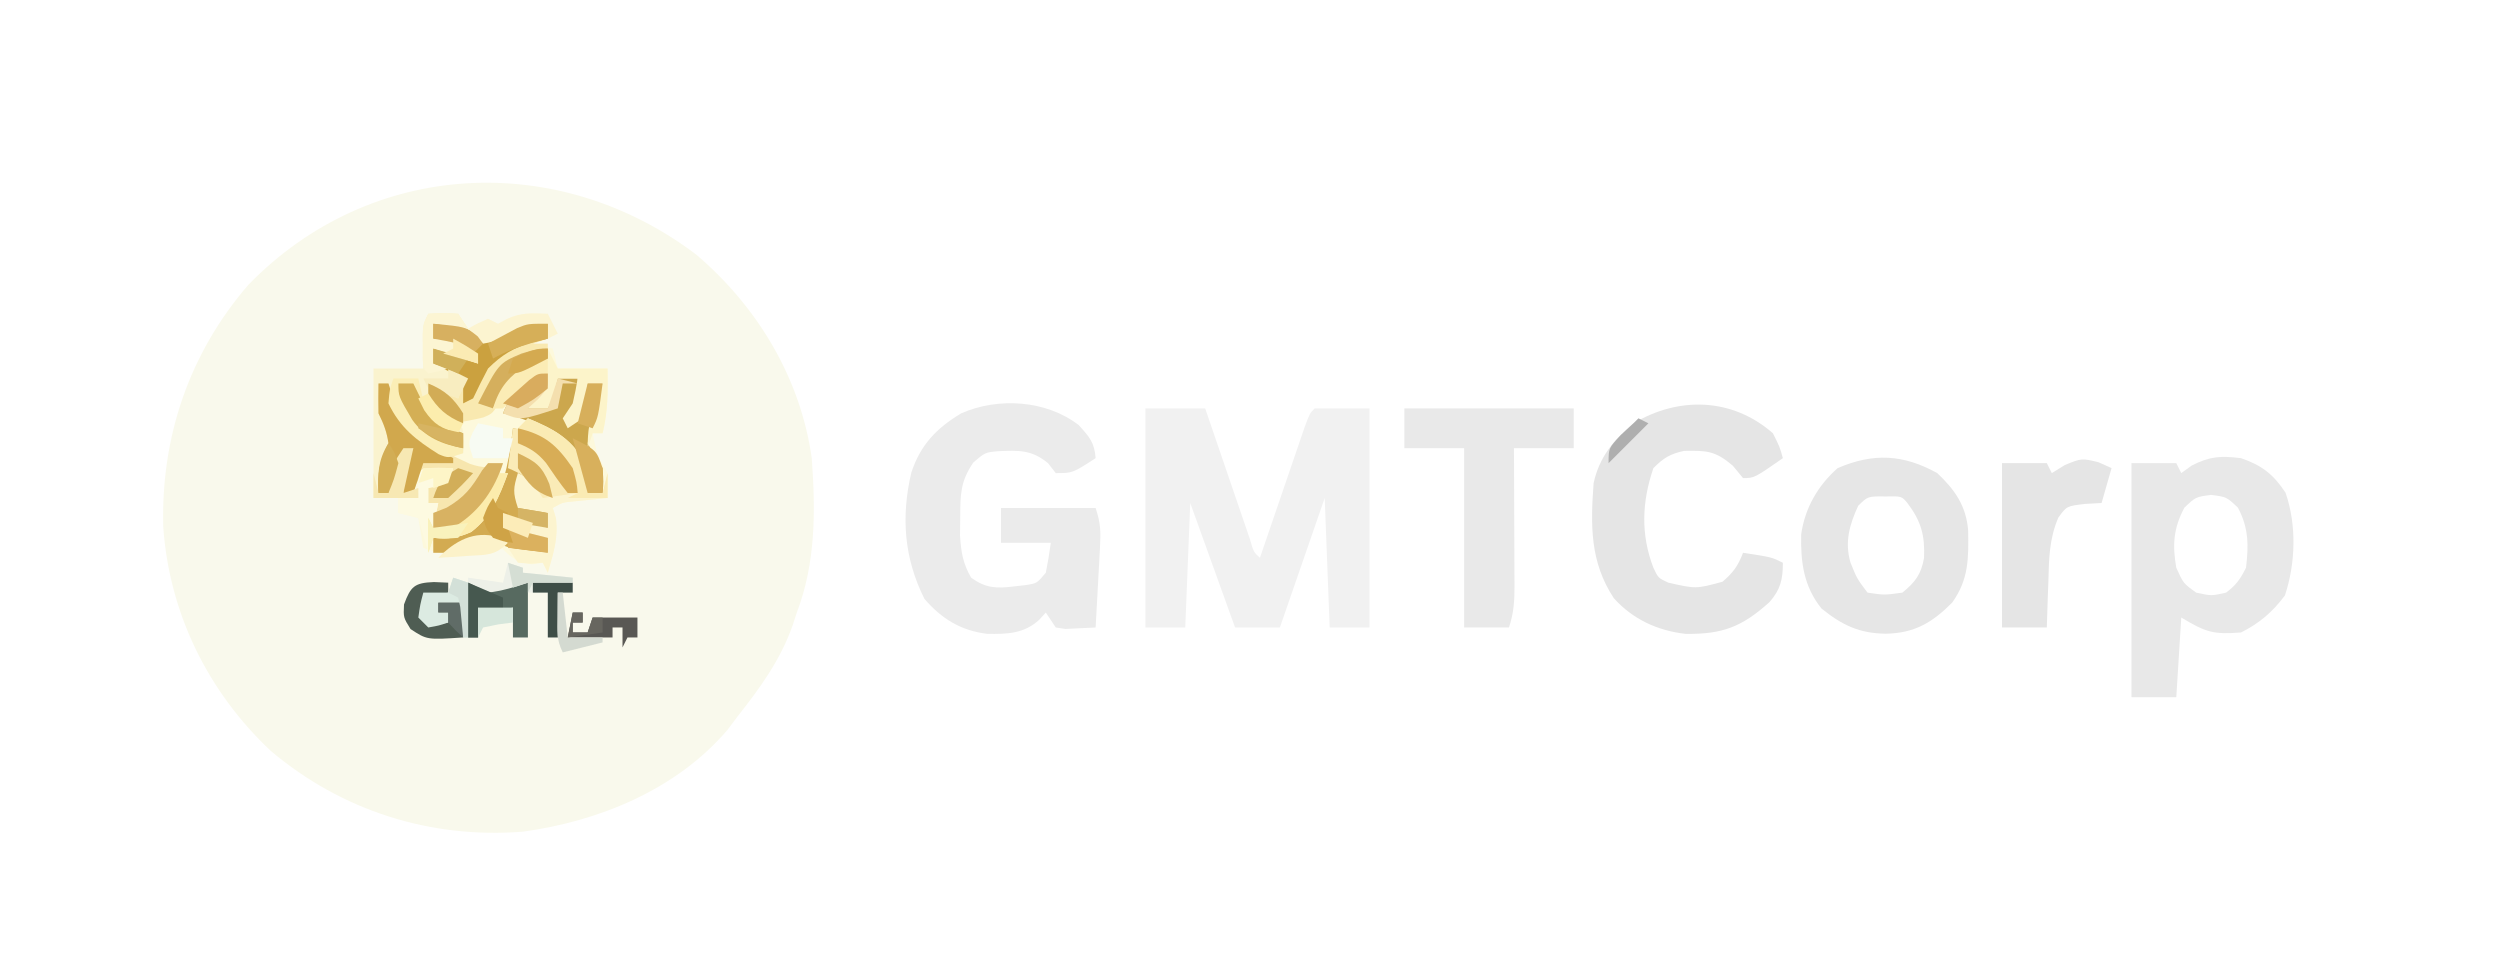
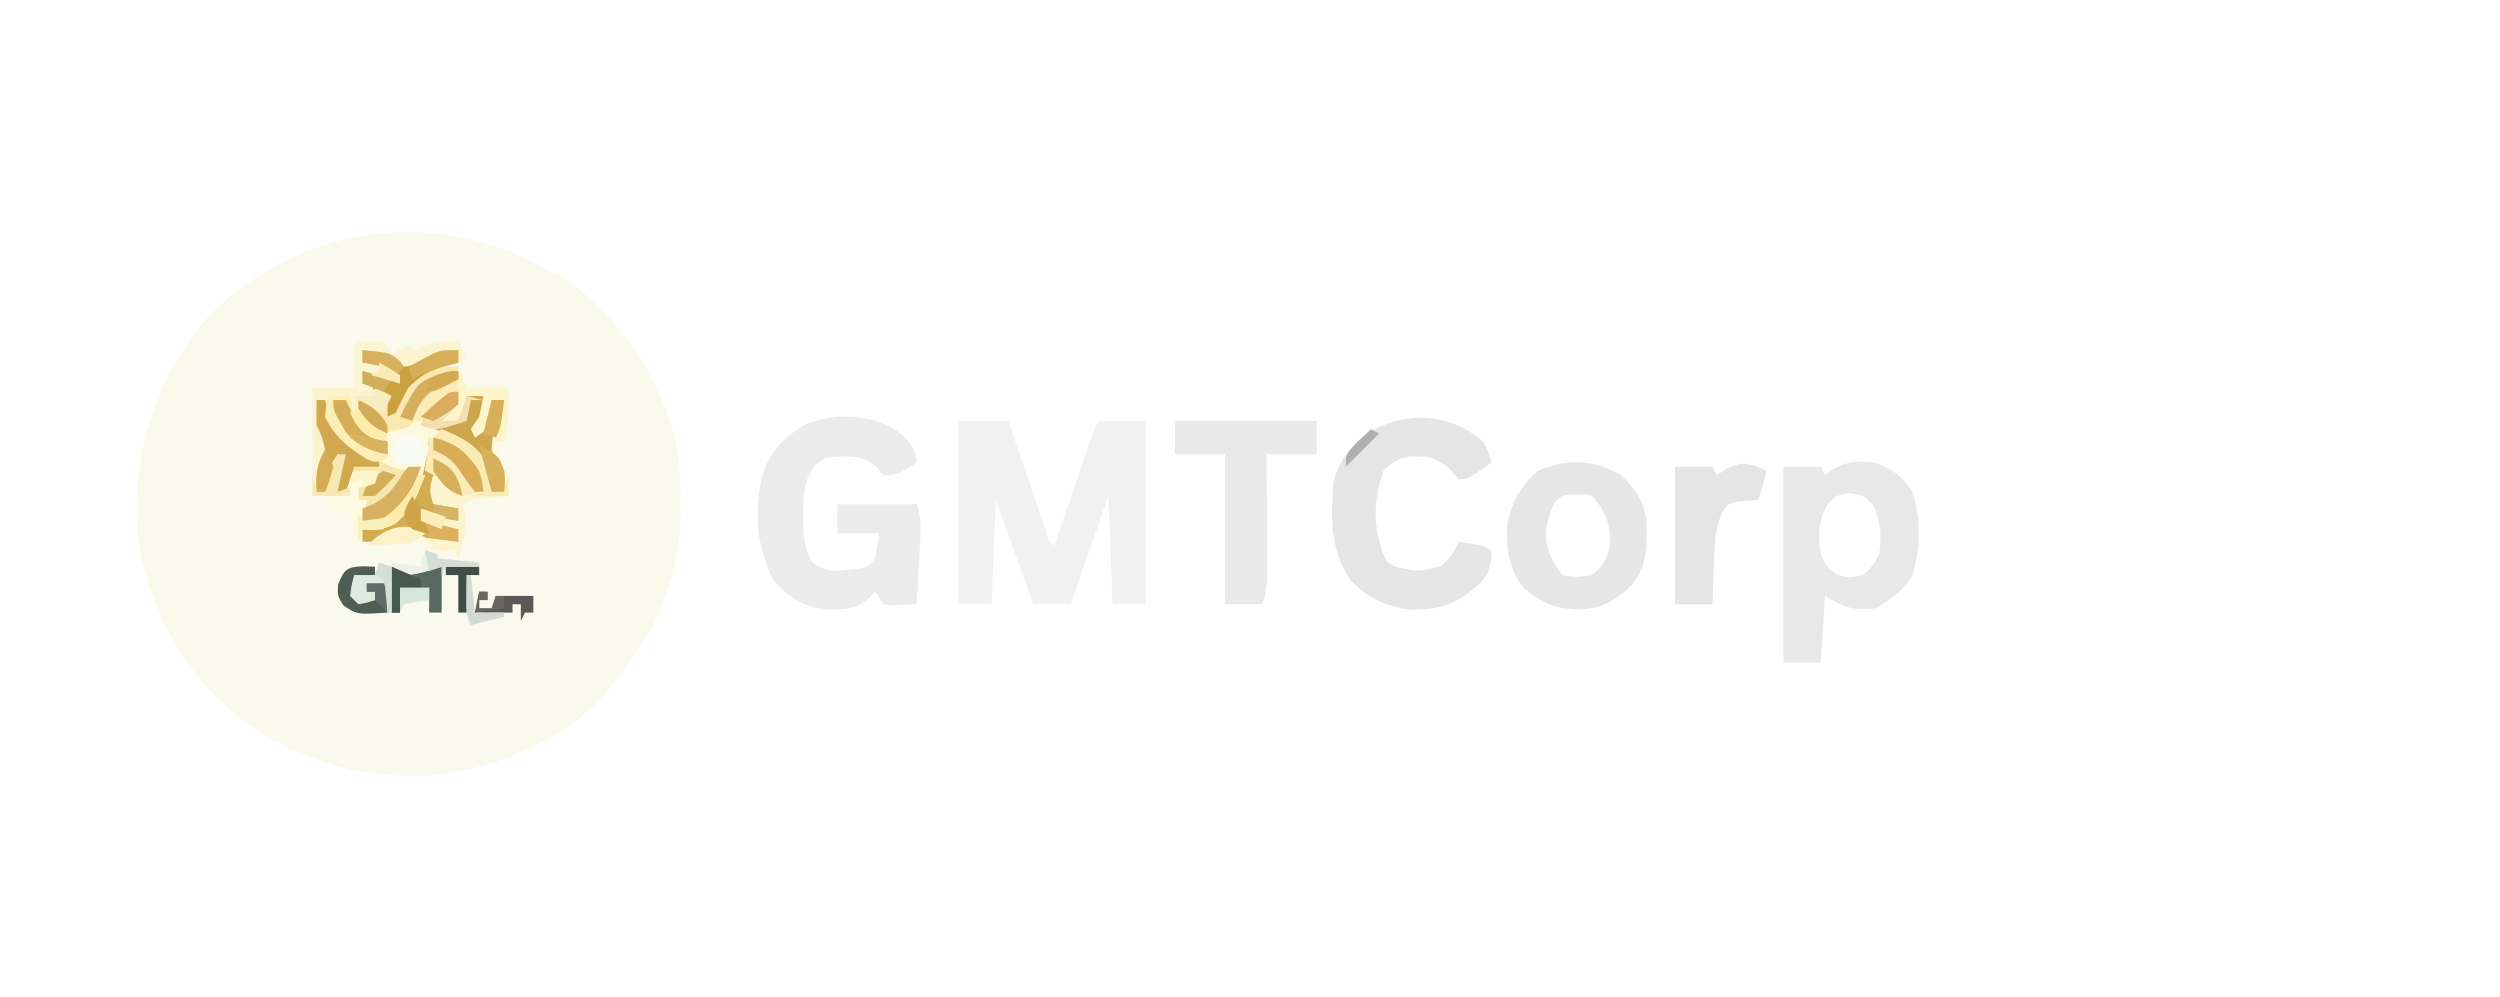
- <svg xmlns="http://www.w3.org/2000/svg" version="1.1" width="502" height="192">
+ <svg xmlns="http://www.w3.org/2000/svg" version="1.1" width="502" height="200" viewBox="0 0 600 201">
  <path d="M0 0 C12.298 10.477 20.912 24.769 23.184 40.867 C23.957 51.449 24.003 61.847 20.184 71.867 C19.917 72.69 19.65 73.512 19.375 74.359 C16.896 81.432 12.787 87.014 8.184 92.867 C7.553 93.708 6.923 94.548 6.273 95.414 C-3.944 107.408 -19.541 113.785 -34.816 115.867 C-53.404 117.329 -71.185 111.681 -85.441 99.652 C-98.087 87.759 -105.85 71.952 -107.039 54.621 C-107.502 36.551 -101.79 19.761 -89.926 6.035 C-65.364 -19.209 -27.711 -20.985 0 0 Z " fill="#F9F9EC" transform="translate(139.8164,51.13281)" />
  <path d="M0 0 C6.625 0.75 6.625 0.75 10 3 C12.386 2.682 14.283 1.88 16.5 0.938 C19 0 19 0 23 0 C23 0.99 23 1.98 23 3 C22.01 3.33 21.02 3.66 20 4 C21.32 4.33 22.64 4.66 24 5 C24.495 6.98 24.495 6.98 25 9 C28.3 9 31.6 9 35 9 C35.077 13.516 35.102 17.591 34 22 C33.34 22 32.68 22 32 22 C32.86 26.332 32.86 26.332 35 30 C35.041 31.666 35.043 33.334 35 35 C34.374 35.061 33.747 35.121 33.102 35.184 C32.284 35.267 31.467 35.351 30.625 35.438 C29.813 35.519 29.001 35.6 28.164 35.684 C25.957 35.891 25.957 35.891 24 37 C24.206 37.66 24.413 38.32 24.625 39 C25.137 43.096 24.14 46.042 23 50 C22.67 49.34 22.34 48.68 22 48 C20.917 48.155 20.917 48.155 19.812 48.312 C15.88 47.876 14.537 45.899 12 43 C11.408 43.228 10.817 43.456 10.207 43.691 C2.359 46.547 2.359 46.547 -2 45 C-2.33 43.02 -2.66 41.04 -3 39 C-4.32 38.67 -5.64 38.34 -7 38 C-7 37.01 -7 36.02 -7 35 C-5.68 35 -4.36 35 -3 35 C-3.99 34.67 -4.98 34.34 -6 34 C-6.201 30.375 -5.858 28.135 -4 25 C-7.092 27.53 -7.909 30.225 -9 34 C-9.66 34 -10.32 34 -11 34 C-11.186 29.911 -10.801 27.603 -9 24 C-9.339 21.692 -9.958 20.085 -11 18 C-11.04 16 -11.043 14 -11 12 C-10.34 12 -9.68 12 -9 12 C-8.412 13.856 -8.412 13.856 -7.812 15.75 C-5.91 20.806 -3.19 22.982 1.688 25.25 C3.912 26.103 3.912 26.103 6 26 C5.027 22.286 3.874 19.624 1.375 16.75 C-1 14 -1 14 -1 12 C1 13 3 14 5 15 C5.33 13.68 5.66 12.36 6 11 C4.02 10.01 2.04 9.02 0 8 C0 7.01 0 6.02 0 5 C2.97 5.99 5.94 6.98 9 8 C6.166 4.746 4.314 3.479 0 3 C0 2.01 0 1.02 0 0 Z " fill="#FDF9DC" transform="translate(87,65)" />
  <path d="M0 0 C3.96 0 7.92 0 12 0 C12.447 1.31 12.447 1.31 12.902 2.646 C14.005 5.877 15.11 9.106 16.218 12.335 C16.697 13.735 17.175 15.134 17.652 16.534 C18.337 18.543 19.026 20.551 19.715 22.559 C20.129 23.768 20.542 24.978 20.969 26.224 C21.733 28.872 21.733 28.872 23 30 C23.298 29.127 23.595 28.253 23.902 27.354 C25.005 24.123 26.11 20.894 27.218 17.665 C27.697 16.265 28.175 14.866 28.652 13.466 C29.337 11.457 30.026 9.449 30.715 7.441 C31.335 5.627 31.335 5.627 31.969 3.776 C33 1 33 1 34 0 C37.63 0 41.26 0 45 0 C45 14.52 45 29.04 45 44 C42.36 44 39.72 44 37 44 C36.505 31.13 36.505 31.13 36 18 C33.03 26.58 30.06 35.16 27 44 C24.03 44 21.06 44 18 44 C15.03 35.75 12.06 27.5 9 19 C8.67 27.25 8.34 35.5 8 44 C5.36 44 2.72 44 0 44 C0 29.48 0 14.96 0 0 Z " fill="#F1F1F1" transform="translate(230,82)" />
  <path d="M0 0 C2.152 2.379 3.142 3.478 3.375 6.625 C-1.25 9.625 -1.25 9.625 -4.625 9.625 C-5.141 8.965 -5.656 8.305 -6.188 7.625 C-9.531 4.882 -12.055 5.065 -16.277 5.227 C-18.826 5.479 -18.826 5.479 -21.188 7.5 C-23.775 11.326 -23.788 13.806 -23.812 18.438 C-23.834 20.272 -23.834 20.272 -23.855 22.145 C-23.632 25.523 -23.293 27.694 -21.625 30.625 C-18.7 32.741 -16.517 32.822 -13 32.375 C-12.224 32.287 -11.448 32.2 -10.648 32.109 C-8.412 31.76 -8.412 31.76 -6.625 29.625 C-6.227 27.637 -5.887 25.636 -5.625 23.625 C-8.925 23.625 -12.225 23.625 -15.625 23.625 C-15.625 21.315 -15.625 19.005 -15.625 16.625 C-9.355 16.625 -3.085 16.625 3.375 16.625 C4.385 19.656 4.425 21.369 4.254 24.512 C4.206 25.45 4.157 26.387 4.107 27.354 C4.051 28.33 3.995 29.306 3.938 30.312 C3.885 31.301 3.833 32.289 3.779 33.307 C3.65 35.746 3.515 38.186 3.375 40.625 C2.096 40.687 0.818 40.749 -0.5 40.812 C-1.579 40.865 -1.579 40.865 -2.68 40.918 C-3.322 40.821 -3.964 40.725 -4.625 40.625 C-5.285 39.635 -5.945 38.645 -6.625 37.625 C-7.058 38.099 -7.491 38.574 -7.938 39.062 C-10.993 41.892 -14.399 41.969 -18.434 41.902 C-23.742 41.23 -27.545 38.875 -31 34.875 C-35.097 26.681 -35.715 18.399 -33.625 9.5 C-31.768 3.93 -28.613 0.639 -23.625 -2.375 C-16.197 -5.648 -6.517 -5.048 0 0 Z " fill="#EBEBEB" transform="translate(216.625,85.375)" />
  <path d="M0 0 C4.184 1.446 6.492 3.23 8.938 6.938 C11.194 13.414 10.955 21.136 8.812 27.562 C6.357 30.864 3.68 33.16 0 35 C-5.551 35.419 -6.971 35.017 -12 32 C-12.33 37.28 -12.66 42.56 -13 48 C-15.97 48 -18.94 48 -22 48 C-22 32.49 -22 16.98 -22 1 C-19.03 1 -16.06 1 -13 1 C-12.67 1.66 -12.34 2.32 -12 3 C-11.319 2.505 -10.639 2.01 -9.938 1.5 C-6.241 -0.388 -4.115 -0.497 0 0 Z M-11.375 9.938 C-13.568 14.07 -13.813 17.414 -13 22 C-11.583 25.148 -11.583 25.148 -9 27 C-5.957 27.667 -5.957 27.667 -3 27 C-0.963 25.455 -0.139 24.279 1 22 C1.543 17.471 1.536 14.01 -0.625 9.938 C-2.896 7.781 -2.896 7.781 -6 7.375 C-9.104 7.781 -9.104 7.781 -11.375 9.938 Z " fill="#E8E8E8" transform="translate(450,92)" />
  <path d="M0 0 C1.375 2.75 1.375 2.75 2 5 C-3.75 9 -3.75 9 -6 9 C-6.681 8.175 -7.361 7.35 -8.062 6.5 C-11.616 3.475 -13.329 3.469 -17.816 3.531 C-20.627 4.135 -21.973 4.955 -24 7 C-26.322 13.814 -26.558 20.301 -24 27 C-23.02 29.064 -23.02 29.064 -21 30 C-15.448 31.256 -15.448 31.256 -10.125 29.812 C-7.972 27.976 -6.995 26.624 -6 24 C-0.25 24.875 -0.25 24.875 2 26 C2 29.344 1.534 31.399 -0.707 33.922 C-6.245 38.895 -10.15 40.387 -17.559 40.277 C-23.163 39.641 -28.152 37.343 -31.938 33.125 C-36.736 25.854 -36.631 18.462 -36 10 C-34.87 4.826 -32.027 1.371 -28 -2 C-18.891 -7.427 -8.189 -7.165 0 0 Z " fill="#E5E5E5" transform="translate(356,87)" />
  <path d="M0 0 C3.519 3.319 5.801 6.557 6.203 11.488 C6.296 17.064 6.356 21.302 3 26 C-1.027 30.038 -4.559 32.131 -10.312 32.25 C-15.672 32.18 -19.083 30.544 -23.25 27.188 C-26.823 22.721 -27.446 17.88 -27.324 12.312 C-26.586 7.05 -23.977 2.491 -20 -1 C-12.844 -4.09 -6.81 -3.783 0 0 Z M-15.875 6.562 C-17.62 10.343 -18.626 13.863 -17.422 17.973 C-16.102 21.229 -16.102 21.229 -14 24 C-10.626 24.501 -10.626 24.501 -7 24 C-4.439 21.899 -3.242 20.361 -2.656 17.062 C-2.452 12.558 -3.218 9.672 -6 6 C-7.165 4.622 -7.165 4.622 -10.375 4.688 C-13.939 4.647 -13.939 4.647 -15.875 6.562 Z " fill="#E6E6E6" transform="translate(389,95)" />
  <path d="M0 0 C11.22 0 22.44 0 34 0 C34 2.64 34 5.28 34 8 C30.04 8 26.08 8 22 8 C22.008 9.476 22.008 9.476 22.016 10.982 C22.034 14.633 22.045 18.283 22.055 21.934 C22.06 23.514 22.067 25.094 22.075 26.675 C22.088 28.946 22.093 31.217 22.098 33.488 C22.103 34.195 22.108 34.901 22.113 35.629 C22.114 38.703 21.98 41.059 21 44 C18.03 44 15.06 44 12 44 C12 32.12 12 20.24 12 8 C8.04 8 4.08 8 0 8 C0 5.36 0 2.72 0 0 Z " fill="#E9E9E9" transform="translate(282,82)" />
  <path d="M0 0 C0.866 0.392 1.732 0.784 2.625 1.188 C1.965 3.498 1.305 5.808 0.625 8.188 C-0.468 8.249 -1.561 8.311 -2.688 8.375 C-6.38 8.805 -6.38 8.805 -8.062 11.125 C-9.898 15.407 -9.942 19.385 -10.062 24 C-10.097 24.884 -10.131 25.767 -10.166 26.678 C-10.248 28.847 -10.313 31.017 -10.375 33.188 C-13.345 33.188 -16.315 33.188 -19.375 33.188 C-19.375 22.297 -19.375 11.408 -19.375 0.188 C-16.405 0.188 -13.435 0.188 -10.375 0.188 C-10.045 0.848 -9.715 1.508 -9.375 2.188 C-8.509 1.651 -7.643 1.115 -6.75 0.562 C-3.375 -0.812 -3.375 -0.812 0 0 Z " fill="#E5E5E5" transform="translate(421.375,92.8125)" />
  <path d="M0 0 C2.875 -0.188 2.875 -0.188 6 0 C6.66 0.99 7.32 1.98 8 3 C5.69 2.67 3.38 2.34 1 2 C1 2.99 1 3.98 1 5 C2.114 5.082 3.228 5.165 4.375 5.25 C5.571 5.497 6.768 5.745 8 6 C8.66 7.32 9.32 8.64 10 10 C7.03 9.01 4.06 8.02 1 7 C1 7.99 1 8.98 1 10 C1.784 10.103 2.567 10.206 3.375 10.312 C6 11 6 11 8 14 C7.01 15.485 7.01 15.485 6 17 C4 16 2 15 0 14 C2.536 18.06 2.536 18.06 5.75 21.562 C7 23 7 23 7.188 25.688 C7.095 26.832 7.095 26.832 7 28 C4 29 4 29 2.098 28.215 C-2.425 25.376 -5.506 22.883 -8 18 C-8 16.68 -8 15.36 -8 14 C-8.66 14 -9.32 14 -10 14 C-9.536 15.856 -9.536 15.856 -9.062 17.75 C-8.708 19.167 -8.354 20.583 -8 22 C-7.795 22.709 -7.59 23.418 -7.379 24.148 C-6.859 26.691 -7.8 27.734 -9 30 C-9.383 31.991 -9.726 33.991 -10 36 C-9.34 36 -8.68 36 -8 36 C-7.876 35.072 -7.753 34.144 -7.625 33.188 C-7 30 -7 30 -5 27 C-4.34 27 -3.68 27 -3 27 C-3.66 29.97 -4.32 32.94 -5 36 C-3.515 35.505 -3.515 35.505 -2 35 C-2 35.66 -2 36.32 -2 37 C-4.97 37 -7.94 37 -11 37 C-11 28.42 -11 19.84 -11 11 C-7.7 11 -4.4 11 -1 11 C-1.021 9.556 -1.041 8.113 -1.062 6.625 C-1.125 2.25 -1.125 2.25 0 0 Z " fill="#FAF3CE" transform="translate(86,63)" />
  <path d="M0 0 C6.625 0.75 6.625 0.75 10 3 C12.386 2.682 14.283 1.88 16.5 0.938 C19 0 19 0 23 0 C23 0.99 23 1.98 23 3 C22.01 3.33 21.02 3.66 20 4 C20.99 4 21.98 4 23 4 C23 4.99 23 5.98 23 7 C21.355 8.176 21.355 8.176 19.188 9.312 C15.968 11.167 15.143 11.695 13.5 15.188 C12 18 12 18 10.051 18.824 C8.056 19.315 6.028 19.668 4 20 C-1 14.25 -1 14.25 -1 12 C1 13 3 14 5 15 C5.33 13.68 5.66 12.36 6 11 C4.02 10.01 2.04 9.02 0 8 C0 7.01 0 6.02 0 5 C2.97 5.99 5.94 6.98 9 8 C6.166 4.746 4.314 3.479 0 3 C0 2.01 0 1.02 0 0 Z " fill="#F9E9B0" transform="translate(87,65)" />
  <path d="M0 0 C4.937 0.763 7.365 2.527 11 6 C12.757 8.715 13 9.714 13 13 C9.812 13.812 9.812 13.812 6 14 C3.062 11.562 3.062 11.562 1 9 C1 10.98 1 12.96 1 15 C2.98 15.66 4.96 16.32 7 17 C7 17.99 7 18.98 7 20 C6.072 19.835 5.144 19.67 4.188 19.5 C1.044 18.923 1.044 18.923 -2 19 C1.188 21.125 3.265 21.502 7 22 C7 22.99 7 23.98 7 25 C-0.517 24.236 -0.517 24.236 -3.562 22.75 C-7.302 21.599 -9.59 23.358 -13 25 C-13.99 25 -14.98 25 -16 25 C-16 24.01 -16 23.02 -16 22 C-15.408 21.876 -14.817 21.753 -14.207 21.625 C-9.772 20.467 -6.701 19.378 -4.062 15.5 C-1.435 10.643 -0.668 5.427 0 0 Z " fill="#D3AB51" transform="translate(103,86)" />
  <path d="M0 0 C0.66 0 1.32 0 2 0 C2.392 1.238 2.784 2.475 3.188 3.75 C5.95 10.926 11.753 13.011 18.379 16.145 C21.15 17.049 22.323 17.027 25 16 C23.332 21.155 20.471 25.401 15.875 28.375 C14 29 14 29 11 29 C11.33 27.35 11.66 25.7 12 24 C11.34 24 10.68 24 10 24 C10 23.01 10 22.02 10 21 C10.639 20.711 11.279 20.422 11.938 20.125 C14.152 19.172 14.152 19.172 15 17 C12.059 17.184 12.059 17.184 9 18 C7.564 19.952 7.564 19.952 7 22 C6.34 22 5.68 22 5 22 C4.799 18.375 5.142 16.135 7 13 C3.908 15.53 3.091 18.225 2 22 C1.34 22 0.68 22 0 22 C-0.186 17.911 0.199 15.603 2 12 C1.661 9.692 1.042 8.085 0 6 C-0.04 4 -0.043 2 0 0 Z " fill="#F7E6AE" transform="translate(76,77)" />
  <path d="M0 0 C0 3 0 3 -2 5.188 C-2.66 5.786 -3.32 6.384 -4 7 C-2.68 7 -1.36 7 0 7 C0.66 5.02 1.32 3.04 2 1 C3.32 1 4.64 1 6 1 C6.201 4.625 5.858 6.865 4 10 C6.899 7.605 7.502 5.688 8 2 C8.99 2 9.98 2 11 2 C10.234 8.508 10.234 8.508 8.75 11.625 C8.502 12.409 8.255 13.193 8 14 C9.355 16.537 9.355 16.537 11 19 C11.188 21.812 11.188 21.812 11 24 C10.01 24 9.02 24 8 24 C7.849 23.13 7.849 23.13 7.695 22.242 C6.745 18.299 5.898 15.746 2.715 13.102 C-1.088 10.806 -4.623 8.894 -9 8 C-7.474 4.115 -4.498 0 0 0 Z " fill="#CCA74D" transform="translate(110,75)" />
  <path d="M0 0 C5.612 2.316 9.217 4.318 12 10 C12.25 12.875 12.25 12.875 12 15 C12.99 15 13.98 15 15 15 C15.33 13.68 15.66 12.36 16 11 C16 12.65 16 14.3 16 16 C15.374 16.061 14.747 16.121 14.102 16.184 C12.876 16.309 12.876 16.309 11.625 16.438 C10.813 16.519 10.001 16.6 9.164 16.684 C6.957 16.891 6.957 16.891 5 18 C5.206 18.66 5.412 19.32 5.625 20 C6.137 24.096 5.14 27.042 4 31 C3.67 30.34 3.34 29.68 3 29 C1.824 29.093 1.824 29.093 0.625 29.188 C-0.241 29.126 -1.107 29.064 -2 29 C-2.66 28.01 -3.32 27.02 -4 26 C-1.36 26.33 1.28 26.66 4 27 C4 26.01 4 25.02 4 24 C3.092 24.082 2.185 24.165 1.25 24.25 C-2 24 -2 24 -4.375 22 C-4.911 21.34 -5.447 20.68 -6 20 C-2.096 20 0.38 20.684 4 22 C4 21.01 4 20.02 4 19 C2.02 18.67 0.04 18.34 -2 18 C-3.044 14.867 -2.934 14.01 -2 11 C1.875 12.75 1.875 12.75 3 15 C3.598 14.814 4.196 14.629 4.812 14.438 C7 14 7 14 10 15 C7.248 8.235 4.508 5.285 -2 2 C-1.34 1.34 -0.68 0.68 0 0 Z " fill="#FCF4CF" transform="translate(106,84)" />
  <path d="M0 0 C0.99 0.33 1.98 0.66 3 1 C3 1.33 3 1.66 3 2 C6.3 2.33 9.6 2.66 13 3 C13 3.99 13 4.98 13 6 C12.01 6 11.02 6 10 6 C10 8.97 10 11.94 10 15 C9.34 15 8.68 15 8 15 C8 12.03 8 9.06 8 6 C6.68 6 5.36 6 4 6 C4 8.97 4 11.94 4 15 C3.01 15 2.02 15 1 15 C1 13.02 1 11.04 1 9 C0.216 9.186 -0.568 9.371 -1.375 9.562 C-4 10 -4 10 -6 9 C-6 10.98 -6 12.96 -6 15 C-6.66 15 -7.32 15 -8 15 C-8 11.04 -8 7.08 -8 3 C-5.69 3.33 -3.38 3.66 -1 4 C-0.67 2.68 -0.34 1.36 0 0 Z " fill="#EDF0E8" transform="translate(102,113)" />
  <path d="M0 0 C0.66 1.32 1.32 2.64 2 4 C5.3 4 8.6 4 12 4 C12.077 8.516 12.102 12.591 11 17 C10.34 17 9.68 17 9 17 C8.67 17.99 8.34 18.98 8 20 C8 16.419 8.344 14.525 9.5 11.25 C9.778 10.451 10.057 9.652 10.344 8.828 C10.56 8.225 10.777 7.622 11 7 C10.01 7 9.02 7 8 7 C7.897 8.114 7.794 9.227 7.688 10.375 C7.461 11.571 7.234 12.768 7 14 C6.01 14.66 5.02 15.32 4 16 C3.67 15.34 3.34 14.68 3 14 C3.66 13.01 4.32 12.02 5 11 C5.385 9.345 5.728 7.678 6 6 C4.68 6 3.36 6 2 6 C1.856 6.619 1.711 7.237 1.562 7.875 C1 10 1 10 0 12 C-1.32 12 -2.64 12 -4 12 C-3.34 10.68 -2.68 9.36 -2 8 C-1.34 8 -0.68 8 0 8 C0 7.01 0 6.02 0 5 C-4.091 7.6 -4.091 7.6 -7.75 10.75 C-8.369 11.369 -8.369 11.369 -9 12 C-9.66 12 -10.32 12 -11 12 C-9.649 7.579 -7.835 5.557 -4 3 C-1.688 2.25 -1.688 2.25 0 2 C0 1.34 0 0.68 0 0 Z " fill="#FCF4CA" transform="translate(110,70)" />
  <path d="M0 0 C6.625 0.75 6.625 0.75 10 3 C12.386 2.682 14.283 1.88 16.5 0.938 C19 0 19 0 23 0 C23 0.99 23 1.98 23 3 C21.948 3.248 20.896 3.495 19.812 3.75 C16.139 4.819 13.742 6.258 11 9 C9.954 10.976 8.946 12.974 8 15 C7.01 15.495 7.01 15.495 6 16 C6 14.35 6 12.7 6 11 C4.02 10.01 2.04 9.02 0 8 C0 7.01 0 6.02 0 5 C2.97 5.99 5.94 6.98 9 8 C6.166 4.746 4.314 3.479 0 3 C0 2.01 0 1.02 0 0 Z " fill="#CBA13F" transform="translate(87,65)" />
  <path d="M0 0 C4.923 0.434 7.488 2.644 11 6 C12.757 8.715 13 9.714 13 13 C10.69 13.33 8.38 13.66 6 14 C5.588 13.381 5.175 12.762 4.75 12.125 C2.944 9.932 1.591 9.072 -1 8 C-0.67 5.36 -0.34 2.72 0 0 Z " fill="#FAEBB7" transform="translate(103,86)" />
  <path d="M0 0 C1.454 0.031 1.454 0.031 2.938 0.062 C2.607 1.052 2.277 2.042 1.938 3.062 C-0.125 3.75 -0.125 3.75 -2.062 4.062 C-2.062 5.053 -2.062 6.043 -2.062 7.062 C-1.403 7.062 -0.743 7.062 -0.062 7.062 C-0.393 8.713 -0.723 10.363 -1.062 12.062 C5.328 9.51 8.191 6.793 11.938 1.062 C12.598 1.062 13.258 1.062 13.938 1.062 C12.196 5.751 10.618 9.78 6.562 12.875 C3.765 14.141 1.969 14.322 -1.062 14.062 C-1.393 15.053 -1.722 16.043 -2.062 17.062 C-2.723 14.752 -3.382 12.443 -4.062 10.062 C-5.383 9.732 -6.702 9.402 -8.062 9.062 C-8.062 8.072 -8.062 7.082 -8.062 6.062 C-6.742 6.062 -5.423 6.062 -4.062 6.062 C-4.083 5.258 -4.104 4.454 -4.125 3.625 C-4.034 -0.12 -3.801 0.078 0 0 Z " fill="#FDFAE1" transform="translate(88.0625,93.9375)" />
  <path d="M0 0 C0.66 0 1.32 0 2 0 C2.392 1.238 2.784 2.475 3.188 3.75 C5.129 8.919 8.158 10.895 12.812 13.688 C13.534 14.121 14.256 14.554 15 15 C15 15.33 15 15.66 15 16 C13.02 16 11.04 16 9 16 C8.34 17.98 7.68 19.96 7 22 C6.34 22 5.68 22 5 22 C4.799 18.375 5.142 16.135 7 13 C3.908 15.53 3.091 18.225 2 22 C1.34 22 0.68 22 0 22 C-0.186 17.911 0.199 15.603 2 12 C1.661 9.692 1.042 8.085 0 6 C-0.04 4 -0.043 2 0 0 Z " fill="#D1A84D" transform="translate(76,77)" />
  <path d="M0 0 C1.65 0 3.3 0 5 0 C5.247 1.093 5.495 2.186 5.75 3.312 C7.036 7.105 7.587 8.138 11 10 C11.99 10.33 12.98 10.66 14 11 C14 12.32 14 13.64 14 15 C11 16 11 16 9.098 15.215 C4.602 12.393 1.362 9.929 -1 5 C-0.75 2.125 -0.75 2.125 0 0 Z " fill="#FBEEB6" transform="translate(79,76)" />
  <path d="M0 0 C1.98 0.99 1.98 0.99 4 2 C6.854 1.652 9.269 0.91 12 0 C12 3.63 12 7.26 12 11 C11.01 11 10.02 11 9 11 C9 9.02 9 7.04 9 5 C8.216 5.186 7.433 5.371 6.625 5.562 C4 6 4 6 2 5 C2 6.98 2 8.96 2 11 C1.34 11 0.68 11 0 11 C0 7.37 0 3.74 0 0 Z " fill="#576A60" transform="translate(94,117)" />
  <path d="M0 0 C0.949 0.041 1.897 0.083 2.875 0.125 C2.875 0.785 2.875 1.445 2.875 2.125 C1.225 2.455 -0.425 2.785 -2.125 3.125 C-1.795 4.775 -1.465 6.425 -1.125 8.125 C0.195 8.125 1.515 8.125 2.875 8.125 C2.875 7.465 2.875 6.805 2.875 6.125 C2.215 6.125 1.555 6.125 0.875 6.125 C0.875 5.465 0.875 4.805 0.875 4.125 C2.525 4.125 4.175 4.125 5.875 4.125 C5.875 6.435 5.875 8.745 5.875 11.125 C-1.39 11.609 -1.39 11.609 -4.688 9.438 C-6.125 7.125 -6.125 7.125 -6 4.5 C-4.665 0.876 -3.909 0.156 0 0 Z " fill="#4F5D53" transform="translate(87.125,116.875)" />
  <path d="M0 0 C2.875 -0.188 2.875 -0.188 6 0 C6.66 0.99 7.32 1.98 8 3 C5.69 2.67 3.38 2.34 1 2 C1 2.99 1 3.98 1 5 C2.114 5.082 3.228 5.165 4.375 5.25 C5.571 5.497 6.768 5.745 8 6 C8.66 7.32 9.32 8.64 10 10 C7.03 9.01 4.06 8.02 1 7 C1 7.99 1 8.98 1 10 C1.99 10.33 2.98 10.66 4 11 C2.062 11.562 2.062 11.562 0 12 C-1 11 -1 11 -1.133 9.004 C-1.13 8.198 -1.128 7.393 -1.125 6.562 C-1.128 5.759 -1.13 4.956 -1.133 4.129 C-1 2 -1 2 0 0 Z " fill="#FCF5D3" transform="translate(86,63)" />
  <path d="M0 0 C5.612 2.316 9.217 4.318 12 10 C12.25 12.875 12.25 12.875 12 15 C12.99 15 13.98 15 15 15 C15.33 13.68 15.66 12.36 16 11 C16 12.65 16 14.3 16 16 C13.36 16 10.72 16 8 16 C8.66 15.67 9.32 15.34 10 15 C7.248 8.235 4.508 5.285 -2 2 C-1.34 1.34 -0.68 0.68 0 0 Z " fill="#FAEBB4" transform="translate(106,84)" />
  <path d="M0 0 C0.99 0.33 1.98 0.66 3 1 C3 4.63 3 8.26 3 12 C2.67 12 2.34 12 2 12 C2 9.69 2 7.38 2 5 C0.35 5 -1.3 5 -3 5 C-3 5.66 -3 6.32 -3 7 C-2.34 7 -1.68 7 -1 7 C-1 7.66 -1 8.32 -1 9 C-2.875 9.625 -2.875 9.625 -5 10 C-5.66 9.34 -6.32 8.68 -7 8 C-6.625 5.375 -6.625 5.375 -6 3 C-4.35 3 -2.7 3 -1 3 C-0.67 2.01 -0.34 1.02 0 0 Z " fill="#DCEBE2" transform="translate(91,116)" />
  <path d="M0 0 C0.66 0 1.32 0 2 0 C0.259 4.688 -1.32 8.718 -5.375 11.812 C-8.173 13.078 -9.969 13.26 -13 13 C-13.33 13.99 -13.66 14.98 -14 16 C-14 13.69 -14 11.38 -14 9 C-13.67 9.66 -13.34 10.32 -13 11 C-6.61 8.447 -3.747 5.73 0 0 Z " fill="#FCECAC" transform="translate(100,95)" />
  <path d="M0 0 C0.99 0 1.98 0 3 0 C1.332 5.155 -1.529 9.401 -6.125 12.375 C-8 13 -8 13 -11 13 C-11 12.01 -11 11.02 -11 10 C-10.113 9.649 -9.226 9.299 -8.312 8.938 C-4.673 6.809 -3.301 4.953 -1.176 1.426 C-0.788 0.955 -0.4 0.485 0 0 Z " fill="#D8B262" transform="translate(98,93)" />
  <path d="M0 0 C0 3 0 3 -2 5.188 C-2.66 5.786 -3.32 6.384 -4 7 C-2.68 7 -1.36 7 0 7 C0.66 5.02 1.32 3.04 2 1 C3.32 1.33 4.64 1.66 6 2 C5.01 2 4.02 2 3 2 C2.67 3.65 2.34 5.3 2 7 C-5.429 9.429 -5.429 9.429 -9 8 C-7.474 4.115 -4.498 0 0 0 Z " fill="#F4DFAE" transform="translate(110,75)" />
  <path d="M0 0 C0.66 0 1.32 0 2 0 C2 0.66 2 1.32 2 2 C1.34 2 0.68 2 0 2 C0 2.66 0 3.32 0 4 C0.99 4 1.98 4 3 4 C3.33 3.01 3.66 2.02 4 1 C6.97 1 9.94 1 13 1 C13 2.32 13 3.64 13 5 C12.34 5 11.68 5 11 5 C10.67 5.66 10.34 6.32 10 7 C10 5.68 10 4.36 10 3 C9.34 3 8.68 3 8 3 C8 3.66 8 4.32 8 5 C5.03 5 2.06 5 -1 5 C-0.67 3.35 -0.34 1.7 0 0 Z " fill="#595854" transform="translate(115,123)" />
  <path d="M0 0 C0.66 1.32 1.32 2.64 2 4 C1.01 4.495 1.01 4.495 0 5 C0 4.01 0 3.02 0 2 C-0.603 2.205 -1.207 2.41 -1.828 2.621 C-3.027 3.025 -3.027 3.025 -4.25 3.438 C-5.039 3.704 -5.828 3.971 -6.641 4.246 C-11.109 5.674 -11.109 5.674 -13 6 C-14.75 4.562 -14.75 4.562 -16 3 C-14.125 1.938 -14.125 1.938 -12 1 C-11.34 1.33 -10.68 1.66 -10 2 C-9.422 1.691 -8.845 1.381 -8.25 1.062 C-5.394 -0.286 -3.12 -0.142 0 0 Z " fill="#FCF4D0" transform="translate(110,63)" />
  <path d="M0 0 C0.99 0 1.98 0 3 0 C3.804 1.64 3.804 1.64 4.625 3.312 C6.725 7.045 8.969 8.443 13 10 C13 10.99 13 11.98 13 13 C8.847 12.231 5.322 10.844 2.793 7.316 C0 2.569 0 2.569 0 0 Z " fill="#D4AF55" transform="translate(80,77)" />
  <path d="M0 0 C5.464 1.271 7.842 3.398 11 8 C11.812 10.875 11.812 10.875 12 13 C11.34 13 10.68 13 10 13 C8.42 11.059 7.046 9.01 5.633 6.945 C3.896 4.876 2.476 4.018 0 3 C0 2.01 0 1.02 0 0 Z " fill="#D8AD56" transform="translate(104,86)" />
  <path d="M0 0 C1.65 0.33 3.3 0.66 5 1 C5 1.66 5 2.32 5 3 C5.66 3 6.32 3 7 3 C6.67 4.32 6.34 5.64 6 7 C3.69 7 1.38 7 -1 7 C-2 4 -2 4 -1.062 1.812 C-0.537 0.915 -0.537 0.915 0 0 Z " fill="#F7FBF3" transform="translate(96,85)" />
  <path d="M0 0 C0 0.66 0 1.32 0 2 C-1.645 3.113 -1.645 3.113 -3.812 4.312 C-7.335 6.407 -9.257 8.187 -11 12 C-11.99 11.67 -12.98 11.34 -14 11 C-9.848 2.945 -9.848 2.945 -5.312 1 C-2 0 -2 0 0 0 Z " fill="#D5AF5D" transform="translate(110,70)" />
  <path d="M0 0 C0.66 0 1.32 0 2 0 C1.34 2.97 0.68 5.94 0 9 C0.99 8.67 1.98 8.34 3 8 C3 8.66 3 9.32 3 10 C0.03 10 -2.94 10 -6 10 C-6 8.35 -6 6.7 -6 5 C-5.67 6.32 -5.34 7.64 -5 9 C-4.34 9 -3.68 9 -3 9 C-2.876 8.072 -2.752 7.144 -2.625 6.188 C-2 3 -2 3 0 0 Z " fill="#F7E8B3" transform="translate(81,90)" />
  <path d="M0 0 C0 0.99 0 1.98 0 3 C-1.959 4.393 -3.964 5.722 -6 7 C-6.577 7.577 -7.155 8.155 -7.75 8.75 C-8.369 9.369 -8.369 9.369 -9 10 C-9.66 10 -10.32 10 -11 10 C-9.647 5.573 -7.767 3.637 -4 1 C-2 0 -2 0 0 0 Z " fill="#FBECB5" transform="translate(110,72)" />
  <path d="M0 0 C3.465 1.485 3.465 1.485 7 3 C7 3.99 7 4.98 7 6 C5.35 5.67 3.7 5.34 2 5 C2 6.98 2 8.96 2 11 C1.34 11 0.68 11 0 11 C0 7.37 0 3.74 0 0 Z " fill="#46584F" transform="translate(94,117)" />
  <path d="M0 0 C2.64 0 5.28 0 8 0 C8 0.66 8 1.32 8 2 C7.01 2 6.02 2 5 2 C5 4.97 5 7.94 5 11 C4.34 11 3.68 11 3 11 C3 8.03 3 5.06 3 2 C2.01 2 1.02 2 0 2 C0 1.34 0 0.68 0 0 Z " fill="#3E4E47" transform="translate(107,117)" />
  <path d="M0 0 C0 0.99 0 1.98 0 3 C-1.073 3.289 -2.145 3.578 -3.25 3.875 C-6.094 4.728 -8.435 5.564 -11 7 C-11.33 6.01 -11.66 5.02 -12 4 C-10.755 3.323 -9.504 2.659 -8.25 2 C-7.554 1.629 -6.858 1.258 -6.141 0.875 C-4 0 -4 0 0 0 Z " fill="#D6AF58" transform="translate(110,65)" />
  <path d="M0 0 C4.759 2.379 4.759 2.379 6 6 C6.125 8.75 6.125 8.75 6 11 C5.01 11 4.02 11 3 11 C2.01 7.37 1.02 3.74 0 0 Z " fill="#D8B05C" transform="translate(115,88)" />
  <path d="M0 0 C6.523 0.615 6.523 0.615 8.938 2.562 C9.288 3.037 9.639 3.511 10 4 C9.34 4.66 8.68 5.32 8 6 C7.01 5.34 6.02 4.68 5 4 C3.345 3.615 1.678 3.272 0 3 C0 2.01 0 1.02 0 0 Z " fill="#D7B060" transform="translate(87,65)" />
  <path d="M0 0 C0.681 0.392 1.361 0.784 2.062 1.188 C-0.618 3.868 -2.329 3.574 -6.062 3.812 C-7.158 3.887 -8.254 3.962 -9.383 4.039 C-10.226 4.088 -11.069 4.137 -11.938 4.188 C-8.535 0.785 -4.768 -1.319 0 0 Z " fill="#FCF2C9" transform="translate(99.9375,107.8125)" />
  <path d="M0 0 C2.31 1.98 4.62 3.96 7 6 C6.67 6.66 6.34 7.32 6 8 C2.597 6.988 1.243 6.352 -0.812 3.375 C-1.204 2.591 -1.596 1.808 -2 1 C-1.34 0.67 -0.68 0.34 0 0 Z " fill="#FCEDAD" transform="translate(86,79)" />
  <path d="M0 0 C2.31 0 4.62 0 7 0 C7 0.99 7 1.98 7 3 C6.031 3.124 5.061 3.248 4.062 3.375 C3.052 3.581 2.041 3.788 1 4 C0.67 4.66 0.34 5.32 0 6 C0 4.02 0 2.04 0 0 Z " fill="#D6E6DB" transform="translate(96,122)" />
  <path d="M0 0 C3.536 1.675 4.791 2.493 6.312 6.188 C6.539 7.116 6.766 8.044 7 9 C3.27 7.757 2.205 6.193 0 3 C0 2.01 0 1.02 0 0 Z " fill="#D7B05D" transform="translate(104,91)" />
  <path d="M0 0 C0.99 0 1.98 0 3 0 C2.125 6.75 2.125 6.75 1 9 C0.01 8.67 -0.98 8.34 -2 8 C-1.34 5.36 -0.68 2.72 0 0 Z " fill="#D7AF5B" transform="translate(118,77)" />
  <path d="M0 0 C0 0.99 0 1.98 0 3 C-2.812 5.25 -2.812 5.25 -6 7 C-6.99 6.67 -7.98 6.34 -9 6 C-7.88 4.994 -6.754 3.995 -5.625 3 C-4.685 2.165 -4.685 2.165 -3.727 1.312 C-2 0 -2 0 0 0 Z " fill="#D9AC5E" transform="translate(110,75)" />
  <path d="M0 0 C1.32 0.66 2.64 1.32 4 2 C3.34 3.32 2.68 4.64 2 6 C-0.02 5.398 -2.021 4.727 -4 4 C-4.33 3.34 -4.66 2.68 -5 2 C-3.35 2 -1.7 2 0 2 C0 1.34 0 0.68 0 0 Z " fill="#F8EDC0" transform="translate(90,74)" />
  <path d="M0 0 C0.33 0 0.66 0 1 0 C1.33 2.97 1.66 5.94 2 9 C4.31 9 6.62 9 9 9 C9 9.33 9 9.66 9 10 C6.36 10.66 3.72 11.32 1 12 C-0.262 9.475 -0.099 7.688 -0.062 4.875 C-0.053 3.965 -0.044 3.055 -0.035 2.117 C-0.024 1.419 -0.012 0.72 0 0 Z " fill="#D4DAD1" transform="translate(112,119)" />
  <path d="M0 0 C0.99 0.33 1.98 0.66 3 1 C3 1.33 3 1.66 3 2 C6.3 2.33 9.6 2.66 13 3 C13 3.33 13 3.66 13 4 C10.36 4 7.72 4 5 4 C4.67 4.66 4.34 5.32 4 6 C4 5.34 4 4.68 4 4 C3.01 4.33 2.02 4.66 1 5 C0.67 3.35 0.34 1.7 0 0 Z " fill="#D5DED4" transform="translate(102,113)" />
  <path d="M0 0 C2.64 0.66 5.28 1.32 8 2 C8 2.99 8 3.98 8 5 C5.36 4.67 2.72 4.34 0 4 C0 2.68 0 1.36 0 0 Z " fill="#DBB15E" transform="translate(102,106)" />
  <path d="M0 0 C0.33 0.66 0.66 1.32 1 2 C4.465 1.505 4.465 1.505 8 1 C7.01 2.485 7.01 2.485 6 4 C3.375 4.188 3.375 4.188 1 4 C0.67 4.99 0.34 5.98 0 7 C0 4.69 0 2.38 0 0 Z " fill="#F9F2BC" transform="translate(86,104)" />
  <path d="M0 0 C0.33 0.66 0.66 1.32 1 2 C1.66 2.33 2.32 2.66 3 3 C3 3.99 3 4.98 3 6 C3.33 6.99 3.66 7.98 4 9 C2.125 8.75 2.125 8.75 0 8 C-1.375 6.188 -1.375 6.188 -2 4 C-1.125 1.75 -1.125 1.75 0 0 Z " fill="#CFA346" transform="translate(99,100)" />
  <path d="M0 0 C0.99 0.33 1.98 0.66 3 1 C0.688 3.5 0.688 3.5 -2 6 C-2.99 6 -3.98 6 -5 6 C-3.865 2.596 -3.032 1.783 0 0 Z " fill="#D2AE59" transform="translate(92,94)" />
  <path d="M0 0 C1.125 1.625 1.125 1.625 2 4 C1.125 7.25 1.125 7.25 0 10 C-0.66 10 -1.32 10 -2 10 C-2.179 6.053 -2.094 3.402 0 0 Z " fill="#D2AD55" transform="translate(78,89)" />
  <path d="M0 0 C3.356 1.389 5.073 2.917 7 6 C7 6.66 7 7.32 7 8 C3.644 6.611 1.927 5.083 0 2 C0 1.34 0 0.68 0 0 Z " fill="#D2AC56" transform="translate(86,77)" />
  <path d="M0 0 C0.66 0 1.32 0 2 0 C2 0.66 2 1.32 2 2 C1.34 2 0.68 2 0 2 C0 2.66 0 3.32 0 4 C0.99 4 1.98 4 3 4 C3.33 3.01 3.66 2.02 4 1 C4.66 1 5.32 1 6 1 C6 1.99 6 2.98 6 4 C3.69 4.33 1.38 4.66 -1 5 C-0.67 3.35 -0.34 1.7 0 0 Z " fill="#67665F" transform="translate(115,123)" />
  <path d="M0 0 C1.65 0 3.3 0 5 0 C5 2.31 5 4.62 5 7 C3.5 5.625 3.5 5.625 2 4 C2 3.34 2 2.68 2 2 C1.34 2 0.68 2 0 2 C0 1.34 0 0.68 0 0 Z M0 4 C2 5 2 5 2 5 Z " fill="#606C67" transform="translate(88,121)" />
  <path d="M0 0 C4.455 0.99 4.455 0.99 9 2 C9 2.99 9 3.98 9 5 C5.517 4.355 2.938 2.959 0 1 C0 0.67 0 0.34 0 0 Z " fill="#D7B462" transform="translate(84,85)" />
  <path d="M0 0 C2.97 0.495 2.97 0.495 6 1 C6 1.99 6 2.98 6 4 C3.03 3.505 3.03 3.505 0 3 C0 2.01 0 1.02 0 0 Z " fill="#D5B465" transform="translate(104,102)" />
  <path d="M0 0 C0.66 0.33 1.32 0.66 2 1 C-0.64 3.64 -3.28 6.28 -6 9 C-6 6 -6 6 -3.562 3.375 C-2.717 2.591 -1.871 1.808 -1 1 C-0.67 0.67 -0.34 0.34 0 0 Z " fill="#AFAFAF" transform="translate(329,84)" />
  <path d="M0 0 C0.99 0.33 1.98 0.66 3 1 C3 4.63 3 8.26 3 12 C2.67 12 2.34 12 2 12 C1.805 9.949 1.609 7.898 1.414 5.848 C1.277 5.238 1.141 4.628 1 4 C0.34 3.67 -0.32 3.34 -1 3 C-0.67 2.01 -0.34 1.02 0 0 Z " fill="#D3E0D8" transform="translate(91,116)" />
  <path d="M0 0 C1.98 0 3.96 0 6 0 C5.67 0.99 5.34 1.98 5 3 C4.01 3.33 3.02 3.66 2 4 C2 3.34 2 2.68 2 2 C1.01 2.33 0.02 2.66 -1 3 C-0.67 2.01 -0.34 1.02 0 0 Z " fill="#FDF5C7" transform="translate(85,94)" />
  <path d="M0 0 C0 0.66 0 1.32 0 2 C-5.75 5 -5.75 5 -8 5 C-7.67 4.01 -7.34 3.02 -7 2 C-4.567 0.815 -2.72 0 0 0 Z " fill="#D4AA50" transform="translate(110,70)" />
  <path d="M0 0 C1.98 0.66 3.96 1.32 6 2 C5.67 2.99 5.34 3.98 5 5 C2.525 4.01 2.525 4.01 0 3 C0 2.01 0 1.02 0 0 Z " fill="#FCECB8" transform="translate(101,103)" />
  <path d="M0 0 C2.31 0.66 4.62 1.32 7 2 C6.01 3.485 6.01 3.485 5 5 C2.525 4.01 2.525 4.01 0 3 C0 2.01 0 1.02 0 0 Z " fill="#D0B05A" transform="translate(87,70)" />
  <path d="M0 0 C2.5 1.375 2.5 1.375 5 3 C5 3.66 5 4.32 5 5 C2.69 4.34 0.38 3.68 -2 3 C-1.34 2.67 -0.68 2.34 0 2 C0 1.34 0 0.68 0 0 Z " fill="#FBEBB3" transform="translate(91,68)" />
</svg>
